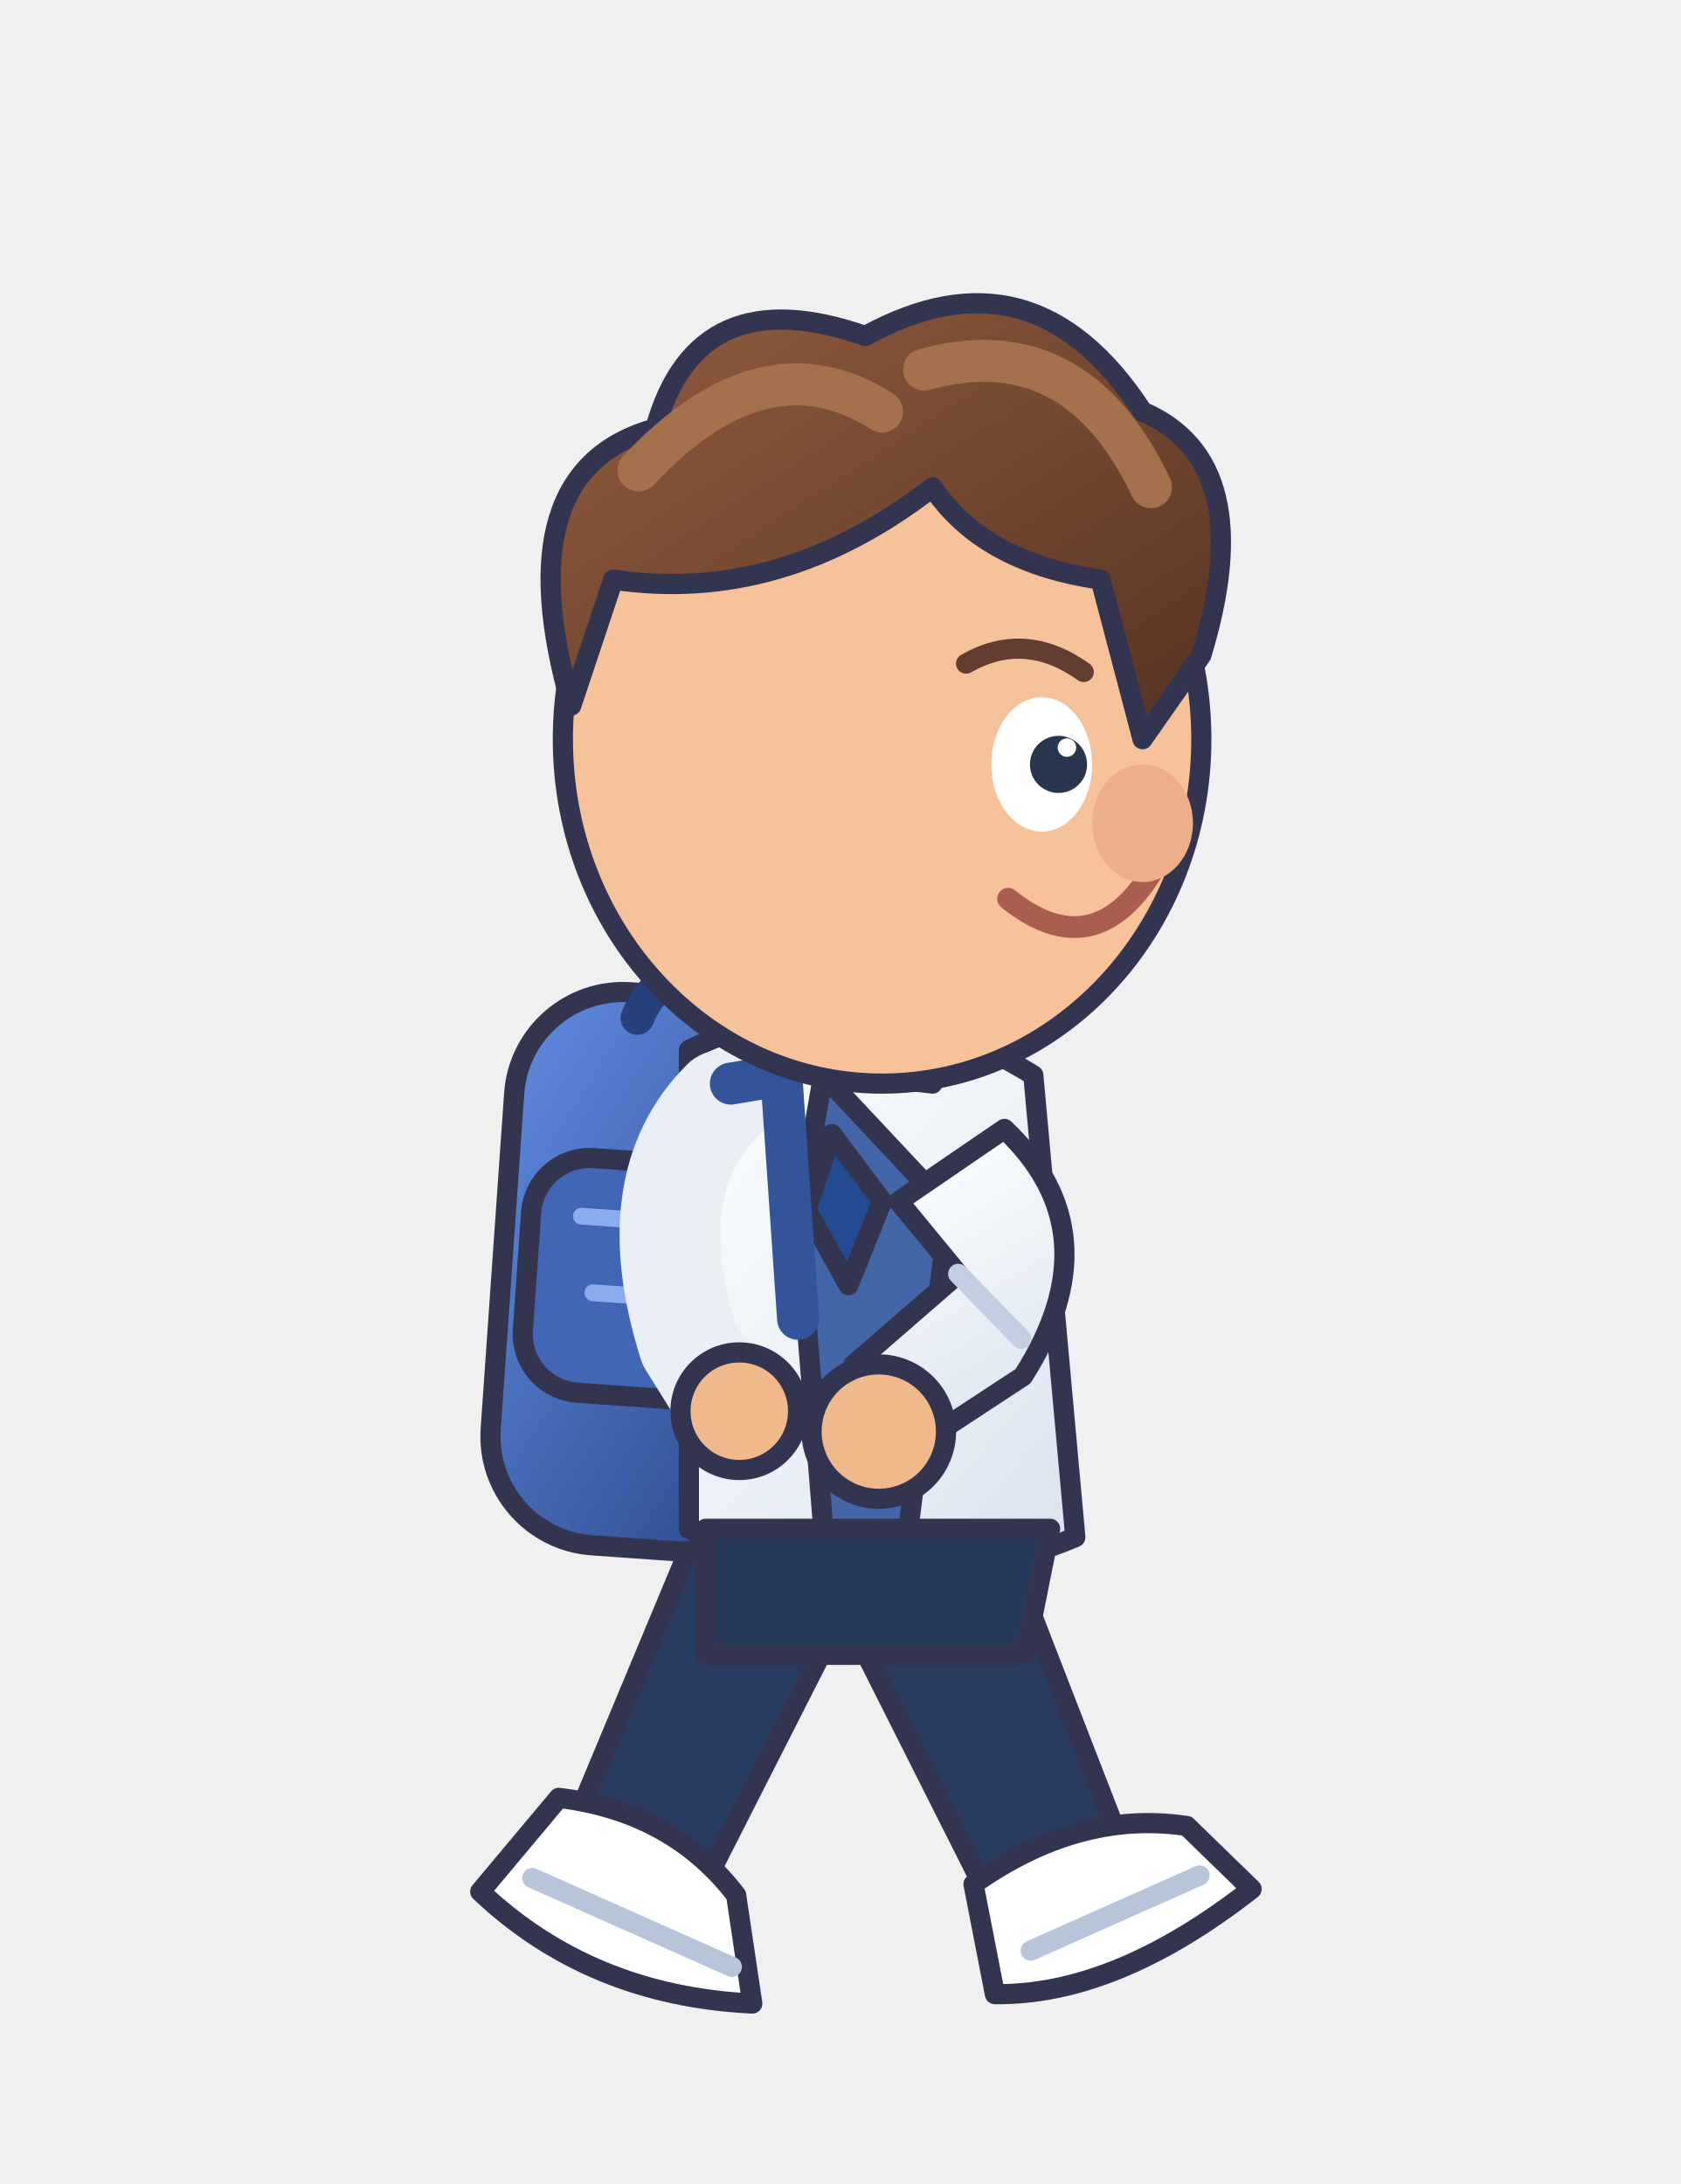
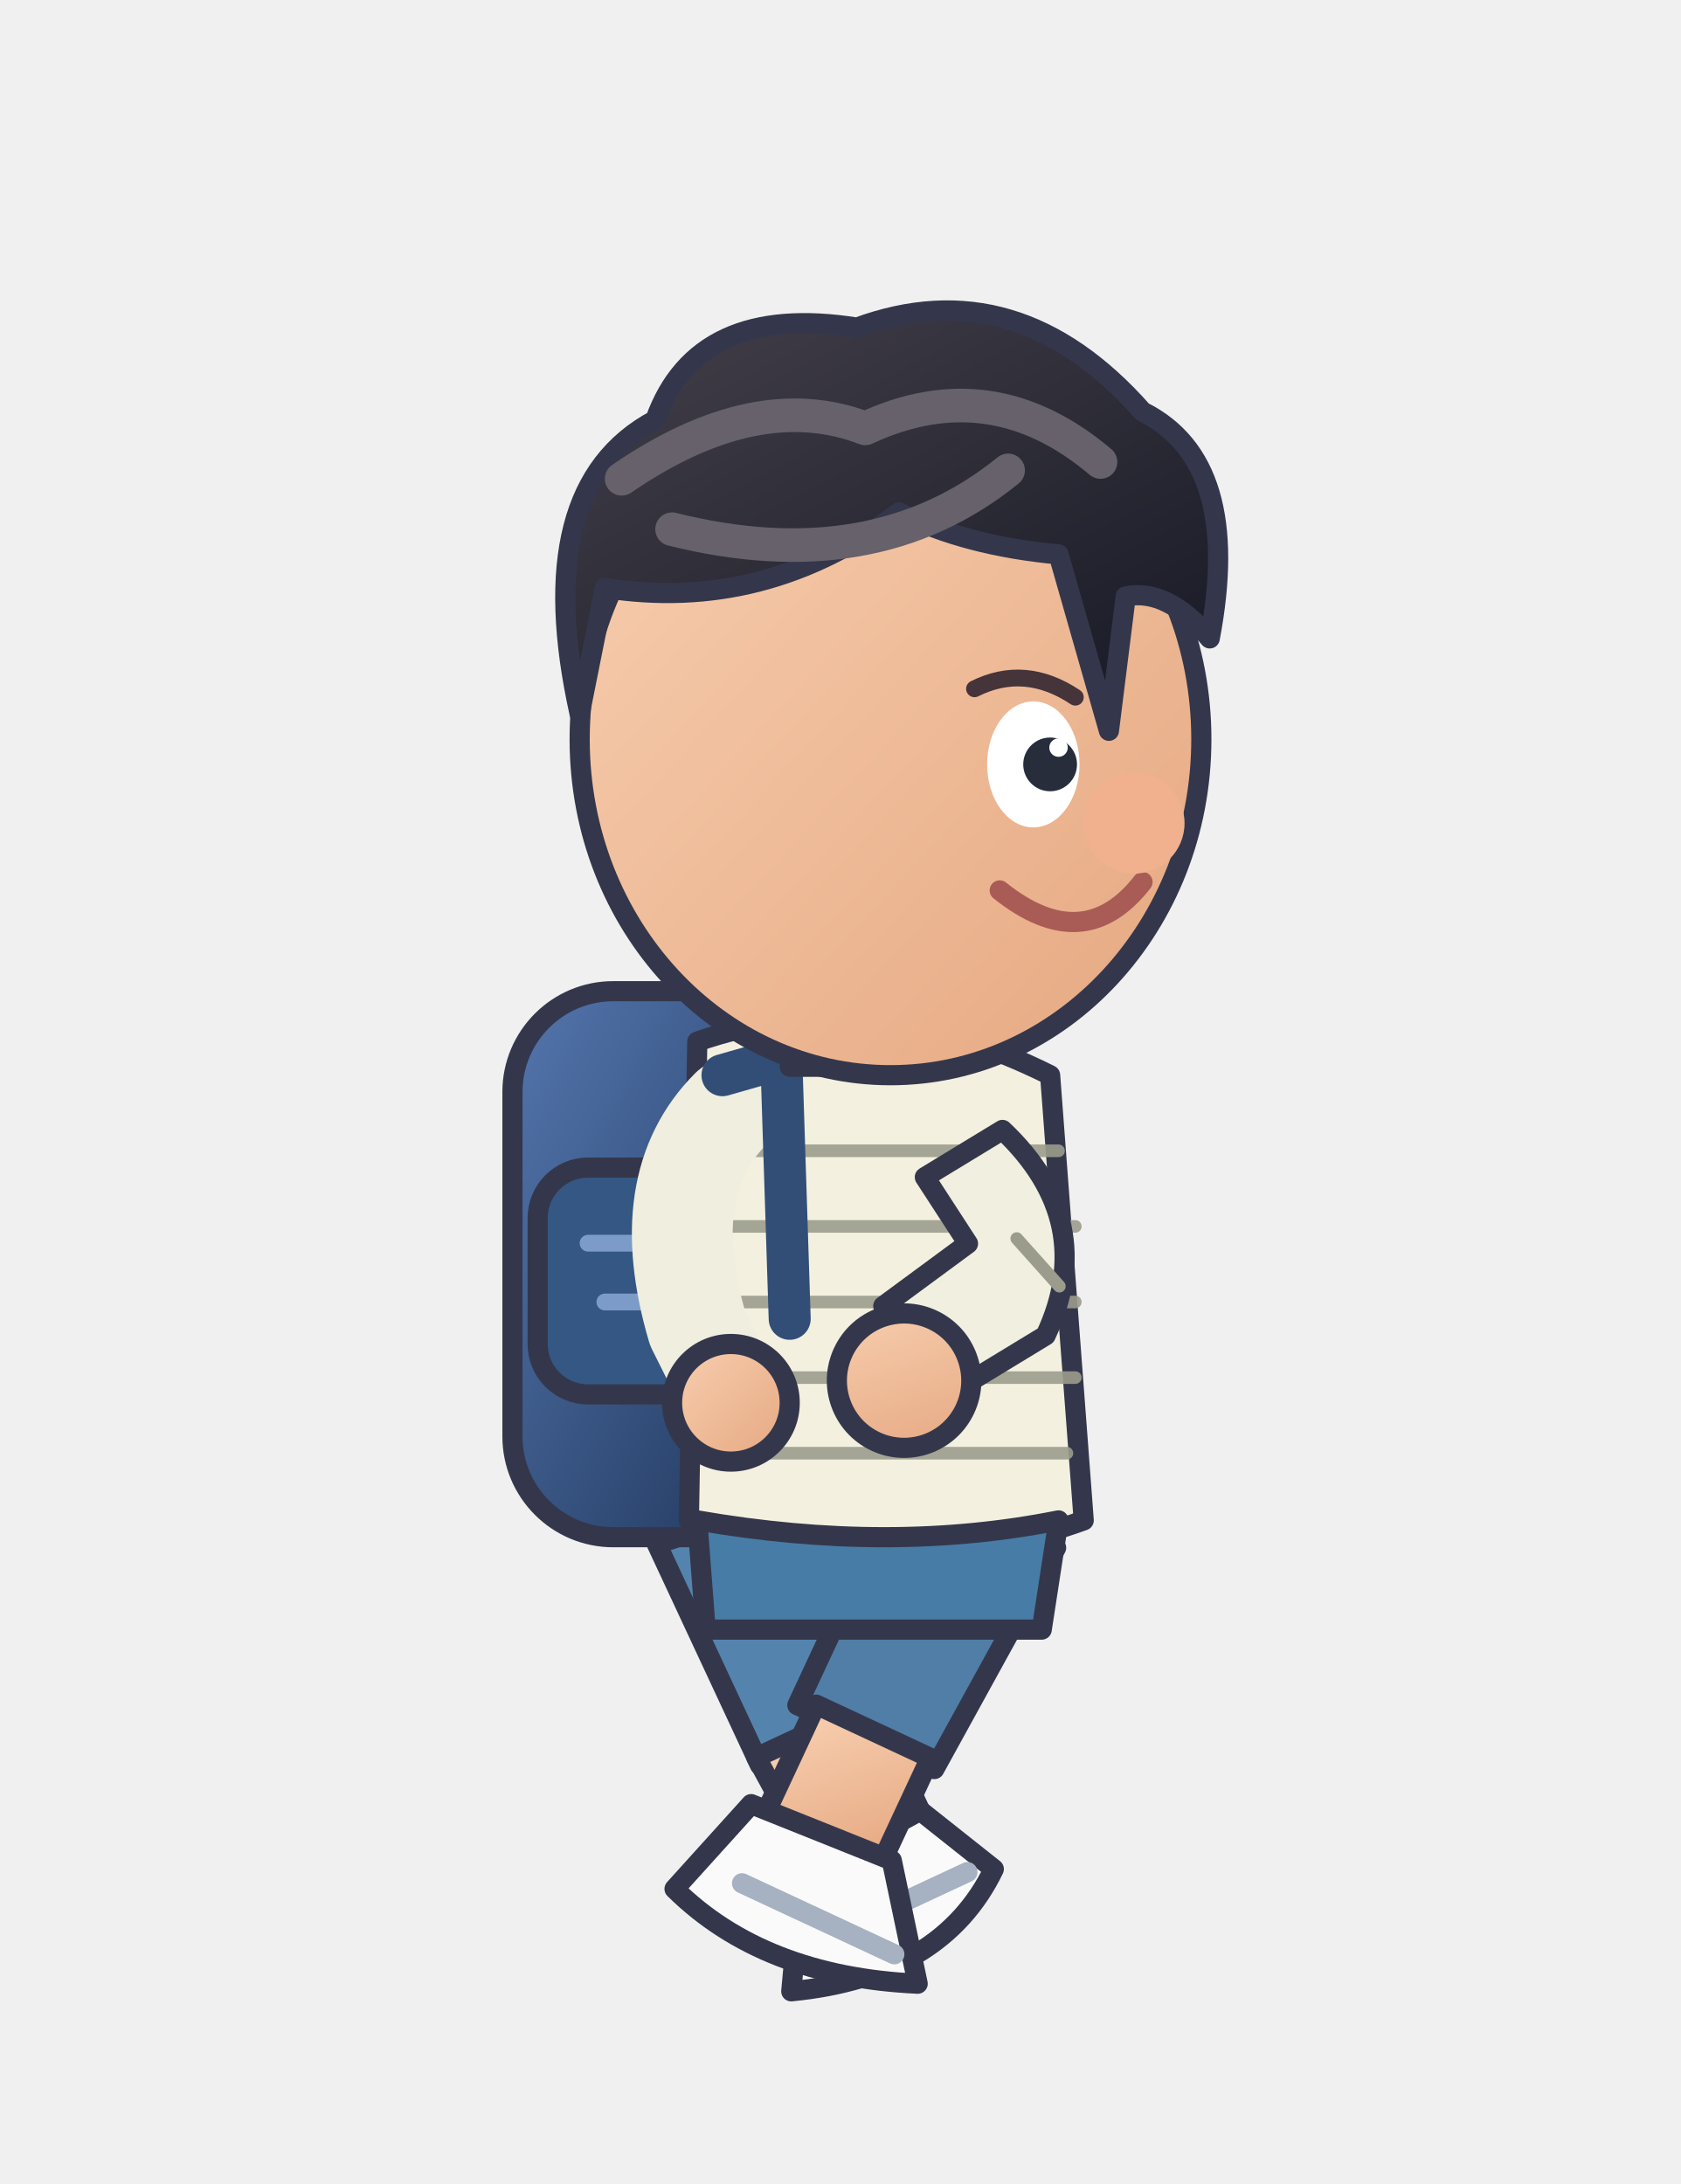
<svg xmlns="http://www.w3.org/2000/svg" width="400" height="520" viewBox="0 0 200 260">
  <defs>
-     <linearGradient id="shirt" x2=".8" y2="1">
-       <stop stop-color="#fff" />
-       <stop offset="1" stop-color="#dce6f0" />
+     <linearGradient id="bag" x2="1" y2="1">
+       <stop stop-color="#5476ae" />
+       <stop offset="1" stop-color="#1e3559" />
    </linearGradient>
-     <linearGradient id="bag" x2="1" y2="1">
-       <stop stop-color="#618be0" />
-       <stop offset="1" stop-color="#294788" />
+     <linearGradient id="hair" x2=".8" y2="1">
+       <stop stop-color="#44404a" />
+       <stop offset="1" stop-color="#191b27" />
    </linearGradient>
-     <linearGradient id="hair" x2="1" y2="1">
-       <stop stop-color="#925d3f" />
-       <stop offset="1" stop-color="#573323" />
+     <linearGradient id="skin" x2="1" y2="1">
+       <stop stop-color="#f8cfb0" />
+       <stop offset="1" stop-color="#e5a780" />
    </linearGradient>
  </defs>
-   <g transform="translate(0 0)" stroke="#333550" stroke-width="2.4" stroke-linecap="round" stroke-linejoin="round">
-     <g transform="rotate(24 91 191)">
-       <path d="M80 183 Q89 181 100 185 L98 224 L81 225Z" fill="#283c61" />
-       <path d="M78 222 Q91 218 102 224 L109 235 Q91 242 74 236Z" fill="#fff" />
-       <path d="M79 232 L105 232" stroke="#b6c5d8" fill="none" />
+   <g transform="translate(0 0)" stroke="#34374b" stroke-width="2.4" stroke-linejoin="round" stroke-linecap="round">
+     <g transform="rotate(-25 91 190)">
+       <path d="M82 179 L100 181 L98 208 L82 208Z" fill="#5484ae" />
+       <path d="M82 207 L97 207 L97 223 L83 223Z" fill="url(#skin)" />
+       <path d="M81 222 L97 221 L102 231 Q91 240 74 234Z" fill="#fafafa" />
+       <path d="M79 230 L99 230" stroke="#a6b1c1" />
    </g>
-     <g transform="rotate(-24 112 191)">
-       <path d="M101 183 Q112 182 122 184 L120 225 L103 225Z" fill="#293c60" />
-       <path d="M102 223 Q117 220 128 227 L132 237 Q112 242 99 236Z" fill="#fff" />
-       <path d="M105 233 L127 233" stroke="#b6c5d8" fill="none" />
+     <g transform="rotate(25 112 190)">
+       <path d="M102 179 L122 179 L120 209 L102 209Z" fill="#507ea7" />
+       <path d="M104 208 L119 208 L119 223 L104 223Z" fill="url(#skin)" />
+       <path d="M102 222 L120 221 L129 233 Q112 240 98 235Z" fill="#fafafa" />
+       <path d="M105 231 L125 231" stroke="#a6b1c1" />
    </g>
-     <g transform="rotate(4 87 134)">
-       <rect x="61" y="119" width="36" height="66" rx="13" fill="url(#bag)" />
-       <rect x="64" y="139" width="28" height="28" rx="7" fill="#4166b5" />
-       <path d="M70 146 L87 146 M72 155 L85 155" stroke="#8aacef" stroke-width="2" />
-       <path d="M75 122 Q78 113 88 119" fill="none" stroke="#273f7a" stroke-width="4" />
+     <rect x="61" y="118" width="35" height="65" rx="12" fill="url(#bag)" />
+     <rect x="64" y="139" width="28" height="27" rx="6" fill="#355784" />
+     <path d="M70 148 L86 148 M72 155 L85 155" stroke="#7d9bc8" stroke-width="2" />
+     <path d="M83 124 Q103 117 125 128 L129 181 Q107 189 82 181Z" fill="#f3f0df" />
+     <g stroke="#9b9c8c" stroke-width="1.5" opacity=".9">
+       <path d="M85 137 L126 137 M84 146 L128 146 M84 155 L128 155 M84 164 L128 164 M84 173 L127 173" />
    </g>
-     <path d="M82 125 Q102 115 123 128 L128 183 Q104 193 82 182Z" fill="url(#shirt)" />
-     <path d="M98 128 L113 144 L108 183 L98 182 L95 145Z" fill="#4366a8" />
-     <path d="M99 135 L105 143 L101 153 L96 144Z" fill="#244b92" />
-     <path d="M84 182 L125 182 L122 197 L84 197Z" fill="#273959" />
-     <g transform="rotate(24 116 135)">
-       <path d="M119 133 Q136 139 133 159 L124 173 L114 166 L121 151 L111 146Z" fill="url(#shirt)" />
-       <path d="M121 151 L131 155" fill="none" stroke="#c2cfe0" />
-       <circle cx="120" cy="172" r="8" fill="#efb98c" />
+     <path d="M83 181 Q106 185 126 181 L124 194 L84 194Z" fill="#477ca7" />
+     <g transform="rotate(25 118 135)">
+       <path d="M119 134 Q134 139 134 154 L126 166 L115 159 L121 148 L113 143Z" fill="#f1efdf" />
+       <path d="M126 145 L133 148" stroke="#9b9c8c" stroke-width="1.5" />
+       <circle cx="121" cy="166" r="8" fill="url(#skin)" />
    </g>
-     <path d="M86 131 Q76 141 82 160 L87 168" fill="none" stroke="#e9eff5" stroke-width="12" />
-     <circle cx="88" cy="168" r="7" fill="#efb98c" />
-     <path d="M87 129 L93 128 L95 157" fill="none" stroke="#33549b" stroke-width="5" />
-     <path d="M92 113 L94 127 L111 129 L113 112Z" fill="#eab58d" />
-     <ellipse cx="105" cy="88" rx="38" ry="41" fill="#f6c29a" />
-     <path d="M68 84 Q60 56 78 51 Q83 33 103 40 Q123 29 136 49 Q150 55 143 78 L136 88 L131 69 Q117 67 111 58 Q93 72 73 69Z" fill="url(#hair)" />
-     <path d="M76 56 Q91 40 105 49 M110 44 Q128 39 137 58" fill="none" stroke="#a4714c" stroke-width="5" />
-     <path d="M115 79 Q122 75 129 80" fill="none" stroke="#633c32" stroke-width="2.4" />
-     <ellipse cx="124" cy="91" rx="6" ry="8" fill="#fff" stroke="none" />
-     <circle cx="126" cy="91" r="3.4" fill="#28364d" stroke="none" />
-     <circle cx="127" cy="89" r="1.1" fill="#fff" stroke="none" />
-     <path d="M120 107 Q130 115 137 104" fill="none" stroke="#a95e50" stroke-width="2.6" />
-     <ellipse cx="136" cy="98" rx="6" ry="7" fill="#edae8a" stroke="none" />
+     <path d="M87 132 Q78 141 83 158 L87 166" fill="none" stroke="#efeedf" stroke-width="12" />
+     <circle cx="87" cy="167" r="7" fill="url(#skin)" />
+     <path d="M86 128 L93 126 L94 157" stroke="#324e77" stroke-width="5" fill="none" />
+     <path d="M94 113 L94 127 L113 127 L113 112Z" fill="#eab48e" />
+     <ellipse cx="106" cy="88" rx="37" ry="40" fill="url(#skin)" />
+     <path d="M69 85 Q63 58 78 50 Q83 36 102 39 Q121 32 136 49 Q148 55 144 76 Q139 70 134 71 L132 87 L126 66 Q115 65 107 61 Q91 73 72 70Z" fill="url(#hair)" />
+     <path d="M74 57 Q90 46 103 51 Q118 44 131 55 M80 63 Q104 69 120 56" fill="none" stroke="#66616b" stroke-width="4" />
+     <path d="M116 82 Q122 79 128 83" fill="none" stroke="#45343a" stroke-width="2" />
+     <ellipse cx="123" cy="91" rx="5.5" ry="7.5" fill="#fff" stroke="none" />
+     <circle cx="125" cy="91" r="3.2" fill="#272d3b" stroke="none" />
+     <circle cx="126" cy="89" r="1.1" fill="#fff" stroke="none" />
+     <path d="M119 106 Q129 114 136 105" fill="none" stroke="#a95c55" stroke-width="2.4" />
+     <ellipse cx="135" cy="98" rx="6" ry="6" fill="#f1b18e" stroke="none" />
  </g>
</svg>
